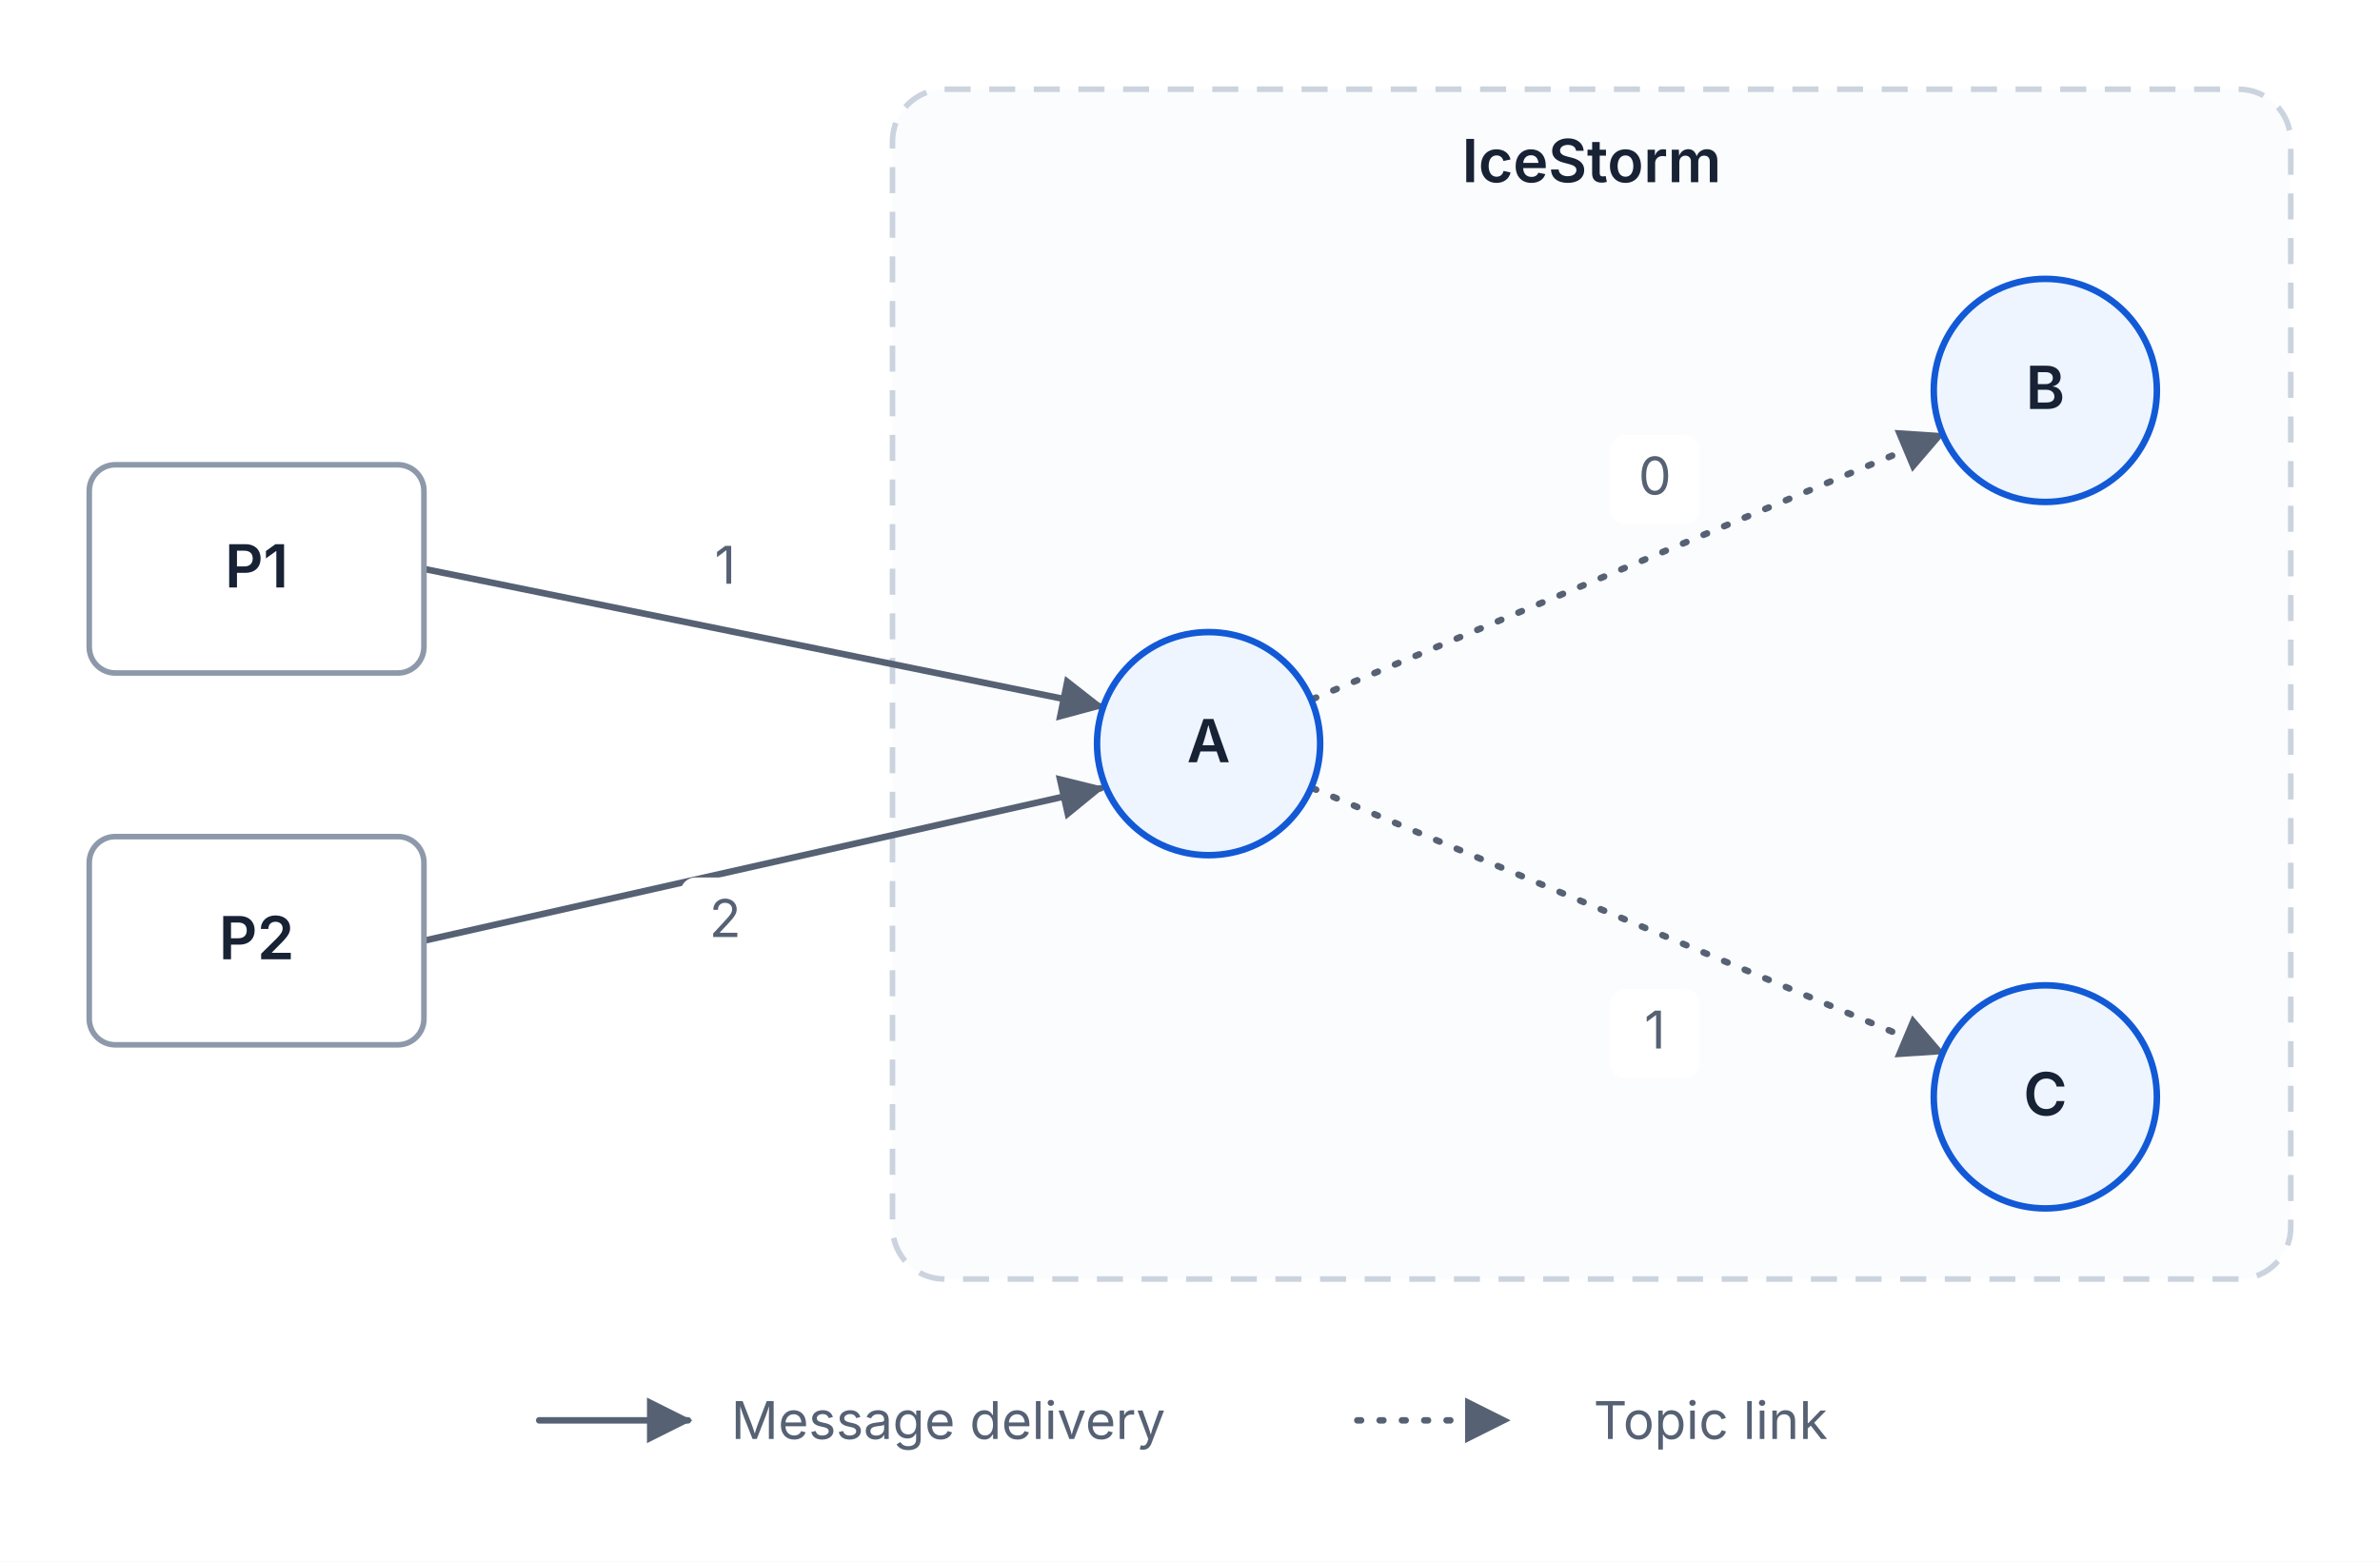
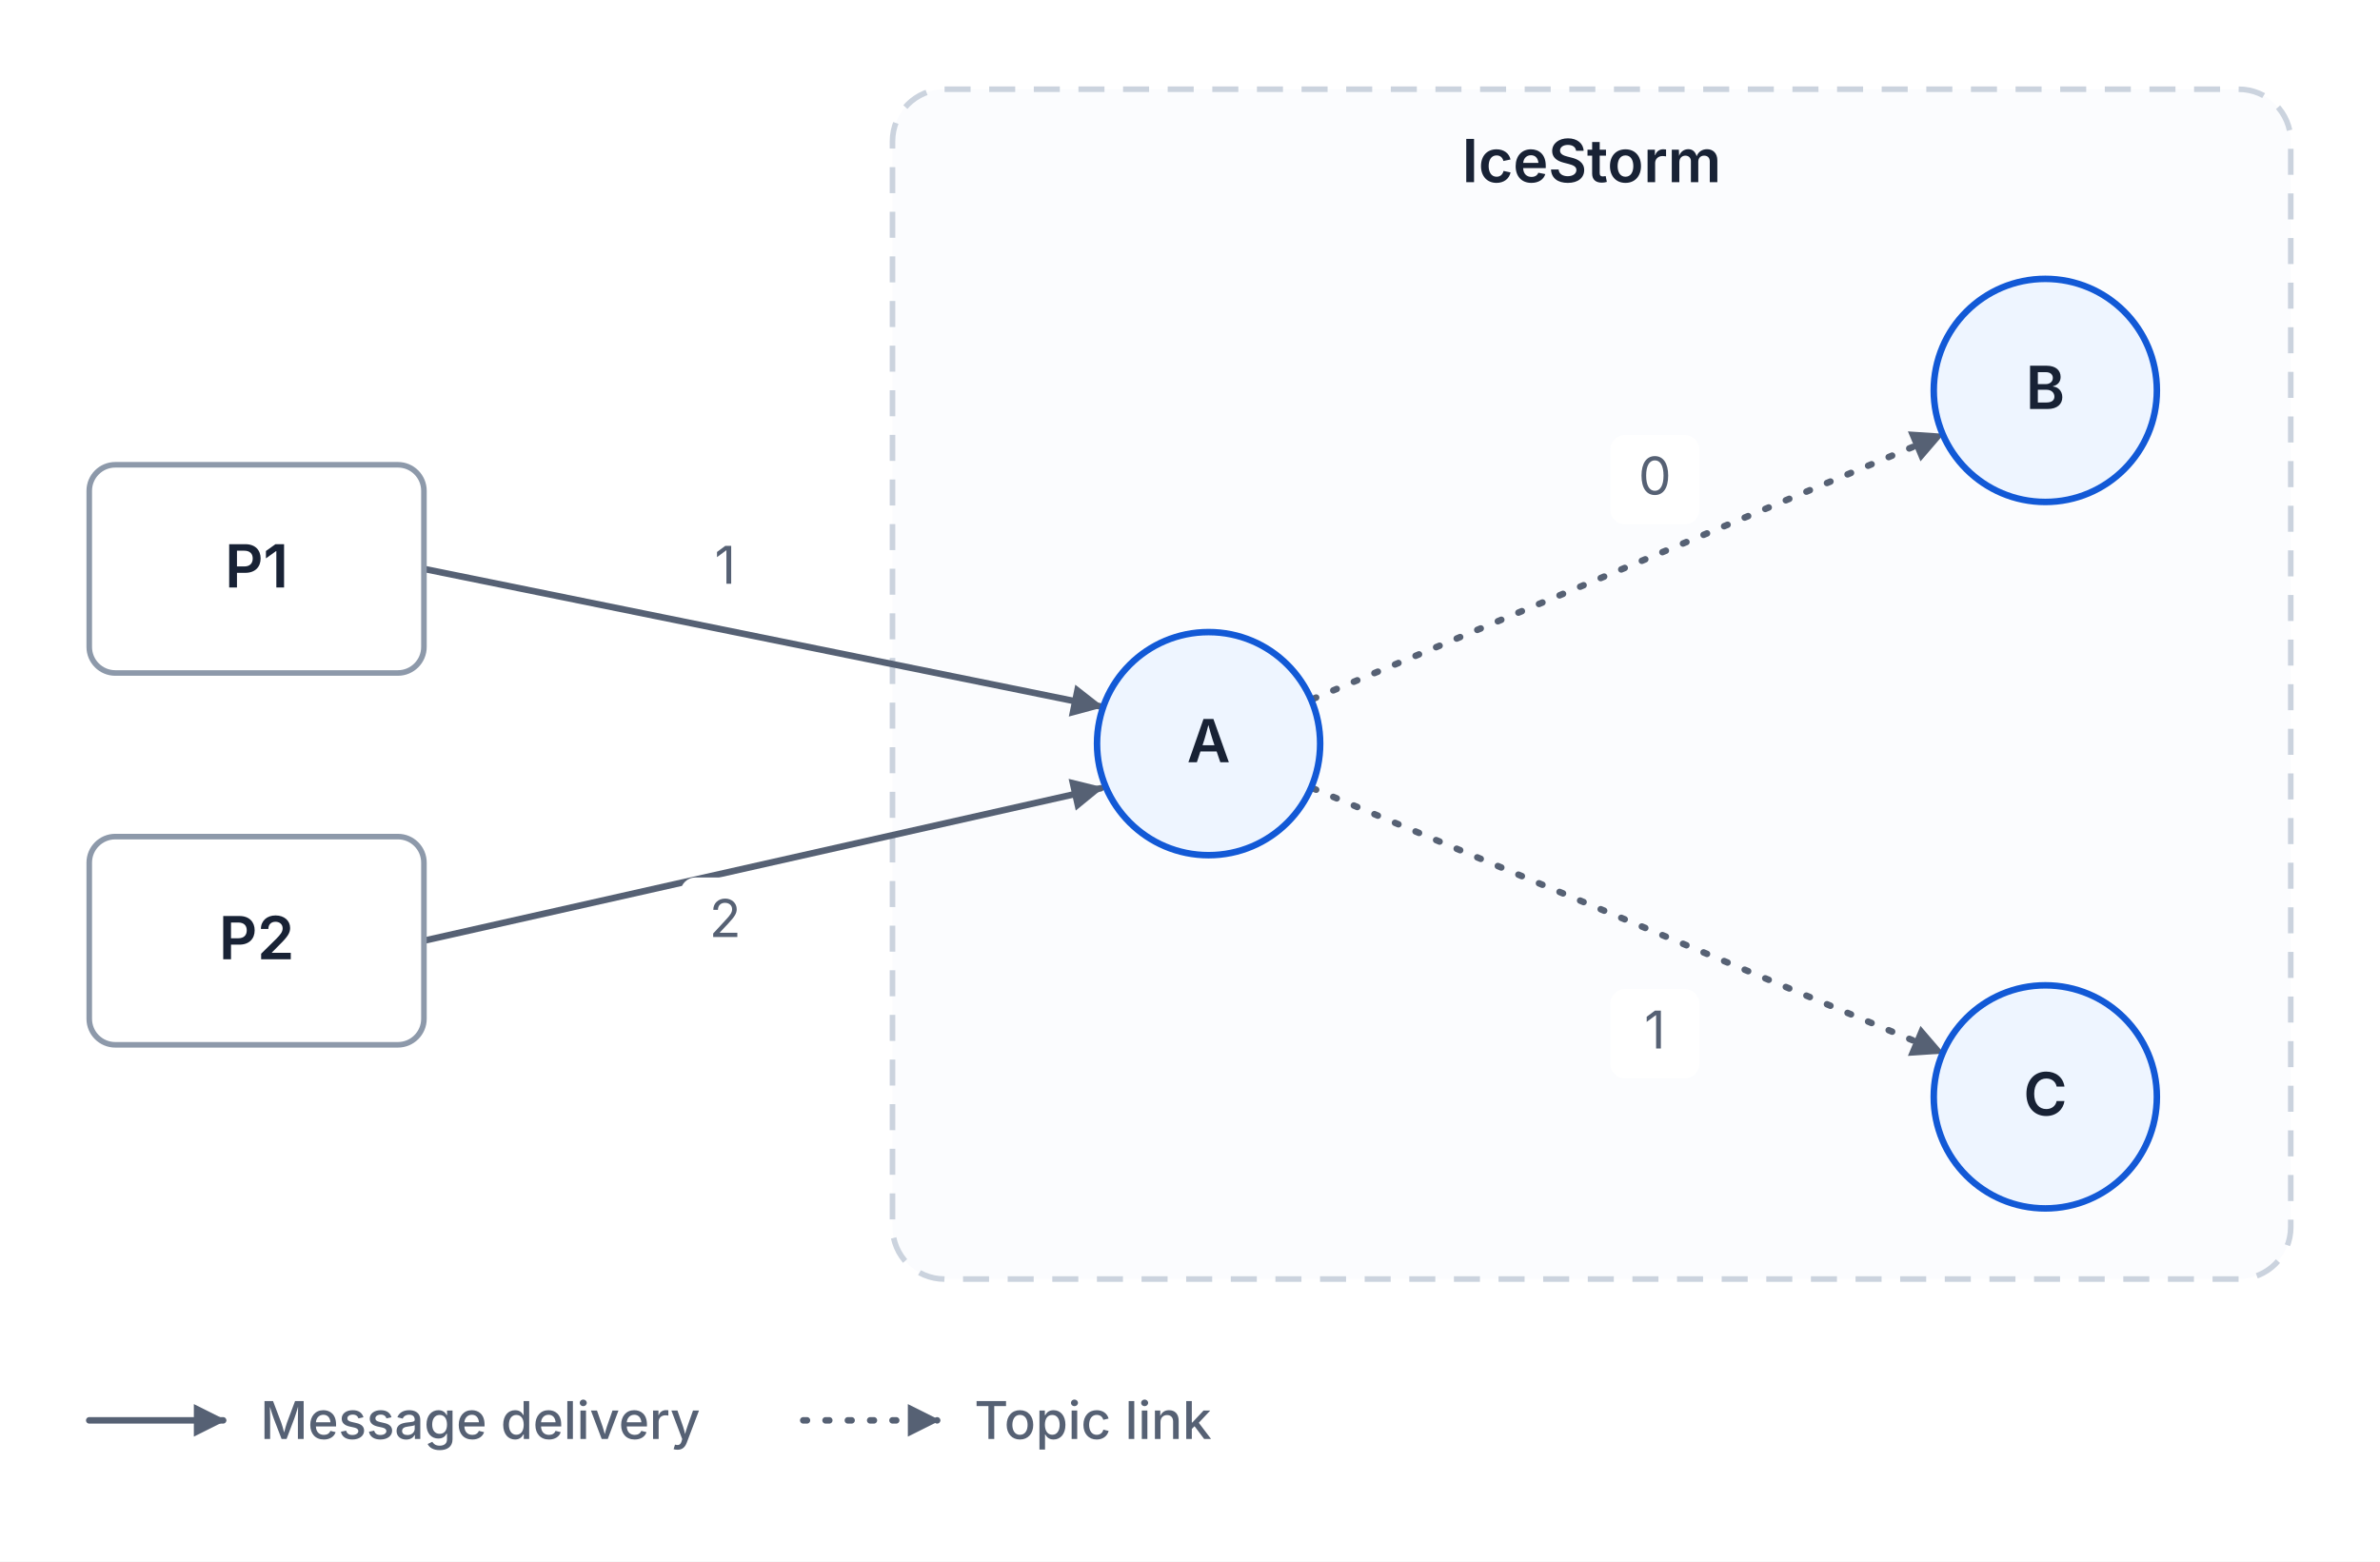
<svg xmlns="http://www.w3.org/2000/svg" width="640" height="420" viewBox="0 0 640 420" role="img" aria-labelledby="title description">
  <defs>
-     <marker id="arrow" viewBox="0 0 8 8" refX="7.2" refY="4" markerWidth="7" markerHeight="7" orient="auto-start-reverse">
+     <marker id="arrow" viewBox="0 0 8 8" refX="7.2" refY="4" markerWidth="5" markerHeight="5" orient="auto-start-reverse">
      <path d="M 0 0 L 8 4 L 0 8 Z" fill="#566174" />
    </marker>
  </defs>
  <style>
    text {
      fill: #182235;
      font-family: Inter, ui-sans-serif, system-ui, -apple-system, BlinkMacSystemFont, "Segoe UI", sans-serif;
    }
    .label {
      font-size: 16px;
      font-weight: 600;
      text-anchor: middle;
    }
    .annotation {
      fill: #566174;
      font-size: 14px;
      text-anchor: middle;
    }
    .application {
      fill: #ffffff;
      stroke: #8d99aa;
      stroke-width: 1.5;
    }
    .runtime {
      fill: #eef5ff;
      stroke: #1259d6;
      stroke-width: 1.75;
    }
    .boundary {
      fill: #fbfcfe;
      stroke: #cbd3de;
      stroke-width: 1.5;
      stroke-dasharray: 7 5;
    }
    .connector {
      fill: none;
      stroke: #566174;
      stroke-width: 1.75;
      stroke-linecap: round;
      stroke-linejoin: round;
    }
    .topic-link {
      stroke-dasharray: 1 5;
    }
    .legend-label {
      fill: #566174;
      font-size: 14px;
-       text-anchor: middle;
+       font-weight: 500;
    }
    .one-way {
      marker-end: url(#arrow);
    }
  </style>
  <rect width="640" height="420" fill="#ffffff" />
  <g id="boundaries" aria-hidden="true">
    <rect class="boundary" x="240" y="24" width="376" height="320" rx="14" vector-effect="non-scaling-stroke" />
  </g>
  <g id="connectors" aria-hidden="true">
-     <path class="connector one-way" d="M 145 382 H 185" vector-effect="non-scaling-stroke" />
-     <path class="connector one-way topic-link" d="M 365 382 H 405" vector-effect="non-scaling-stroke" />
+     <path class="connector one-way" d="M 24 382 H 60" vector-effect="non-scaling-stroke" />
+     <path class="connector one-way topic-link" d="M 216 382 H 252" vector-effect="non-scaling-stroke" />
    <path class="connector one-way" d="M 114 153 L 296 190" vector-effect="non-scaling-stroke" />
    <path class="connector one-way" d="M 114 253 L 296 212" vector-effect="non-scaling-stroke" />
    <path class="connector one-way topic-link" d="M 353 188 L 522 117" vector-effect="non-scaling-stroke" />
    <path class="connector one-way topic-link" d="M 353 212 L 522 283" vector-effect="non-scaling-stroke" />
  </g>
  <g id="components" aria-hidden="true">
    <rect class="application" x="24" y="125" width="90" height="56" rx="7" vector-effect="non-scaling-stroke" />
    <rect class="application" x="24" y="225" width="90" height="56" rx="7" vector-effect="non-scaling-stroke" />
    <circle class="runtime" cx="325" cy="200" r="30" vector-effect="non-scaling-stroke" />
    <circle class="runtime" cx="550" cy="105" r="30" vector-effect="non-scaling-stroke" />
    <circle class="runtime" cx="550" cy="295" r="30" vector-effect="non-scaling-stroke" />
  </g>
  <g id="labels">
-     <text class="legend-label" x="255" y="387">Message delivery</text>
-     <text class="legend-label" x="460" y="387">Topic link</text>
+     <text class="legend-label" x="70" y="387">Message delivery</text>
+     <text class="legend-label" x="262" y="387">Topic link</text>
    <text class="label" x="428.0" y="49">IceStorm</text>
    <text class="label" x="69.0" y="158.0">P1</text>
    <text class="label" x="69.0" y="258.0">P2</text>
    <text class="label" x="325" y="205">A</text>
    <text class="label" x="550" y="110">B</text>
    <text class="label" x="550" y="300">C</text>
    <rect x="183.0" y="141" width="24" height="24" rx="4" fill="#ffffff" />
    <text class="annotation" x="195" y="157">1</text>
    <rect x="183.0" y="236" width="24" height="24" rx="4" fill="#ffffff" />
    <text class="annotation" x="195" y="252">2</text>
    <rect x="433.0" y="117" width="24" height="24" rx="4" fill="#ffffff" />
    <text class="annotation" x="445" y="133">0</text>
    <rect x="433.0" y="266" width="24" height="24" rx="4" fill="#ffffff" />
    <text class="annotation" x="445" y="282">1</text>
  </g>
</svg>
